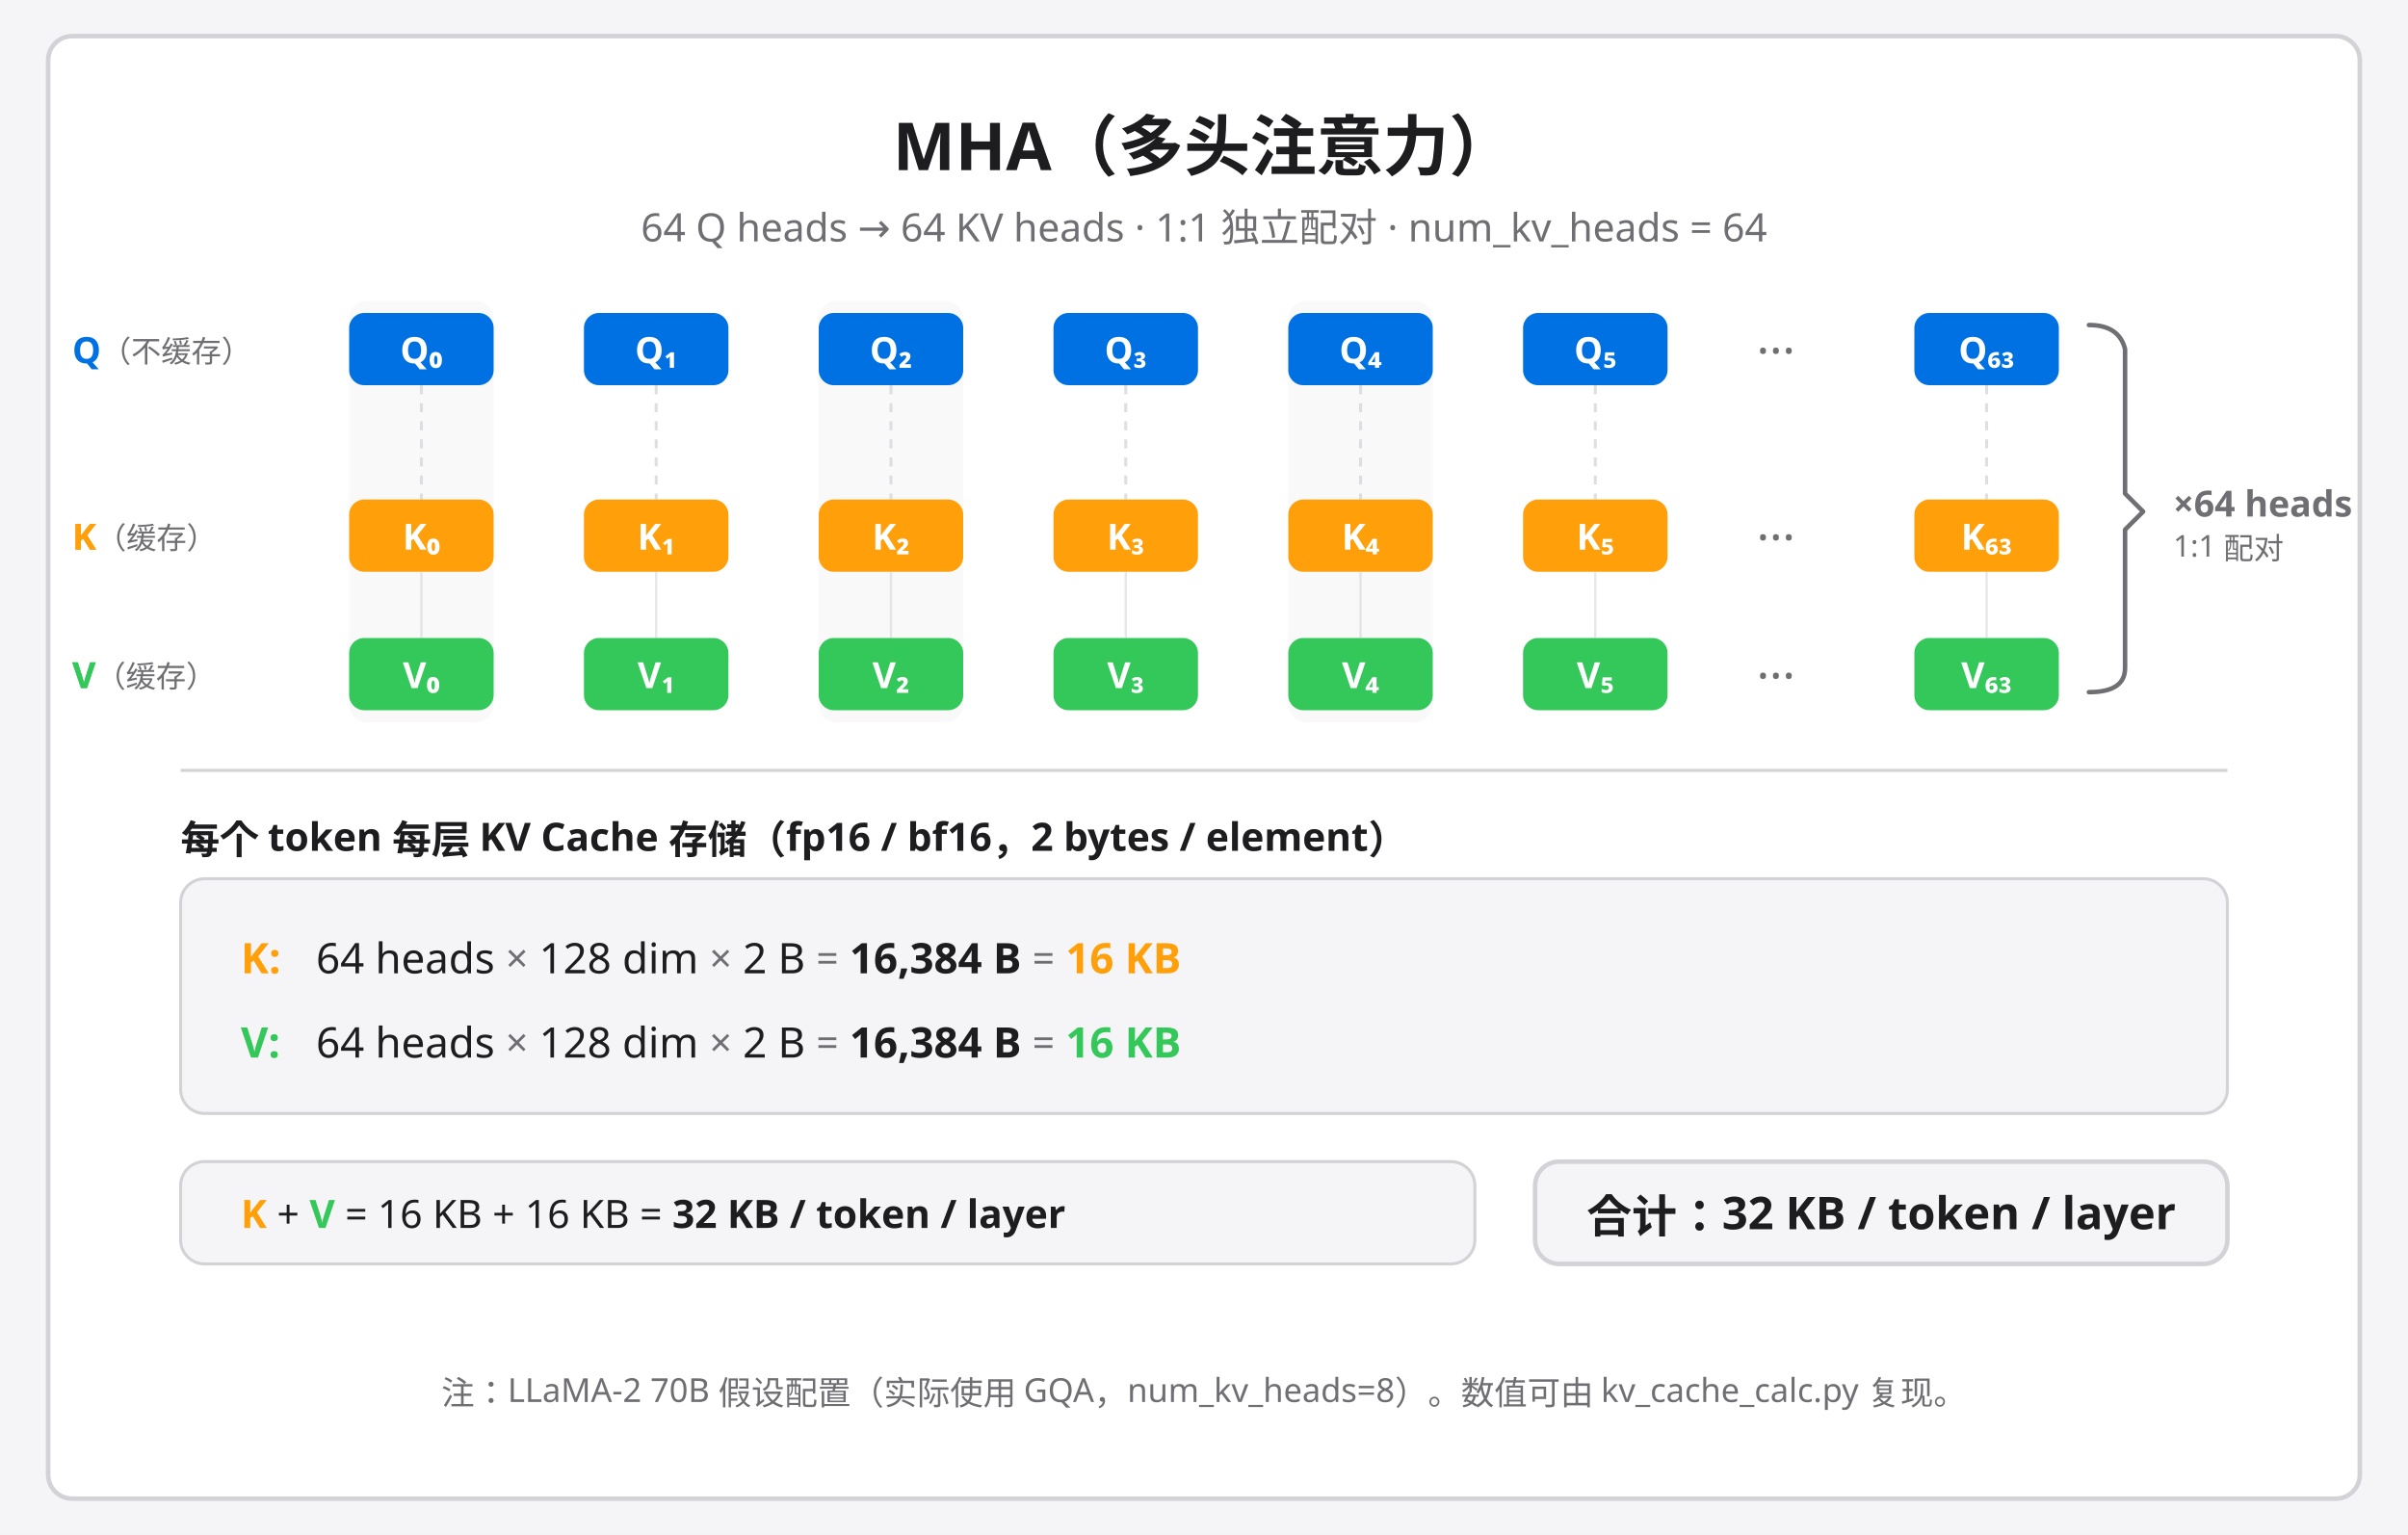
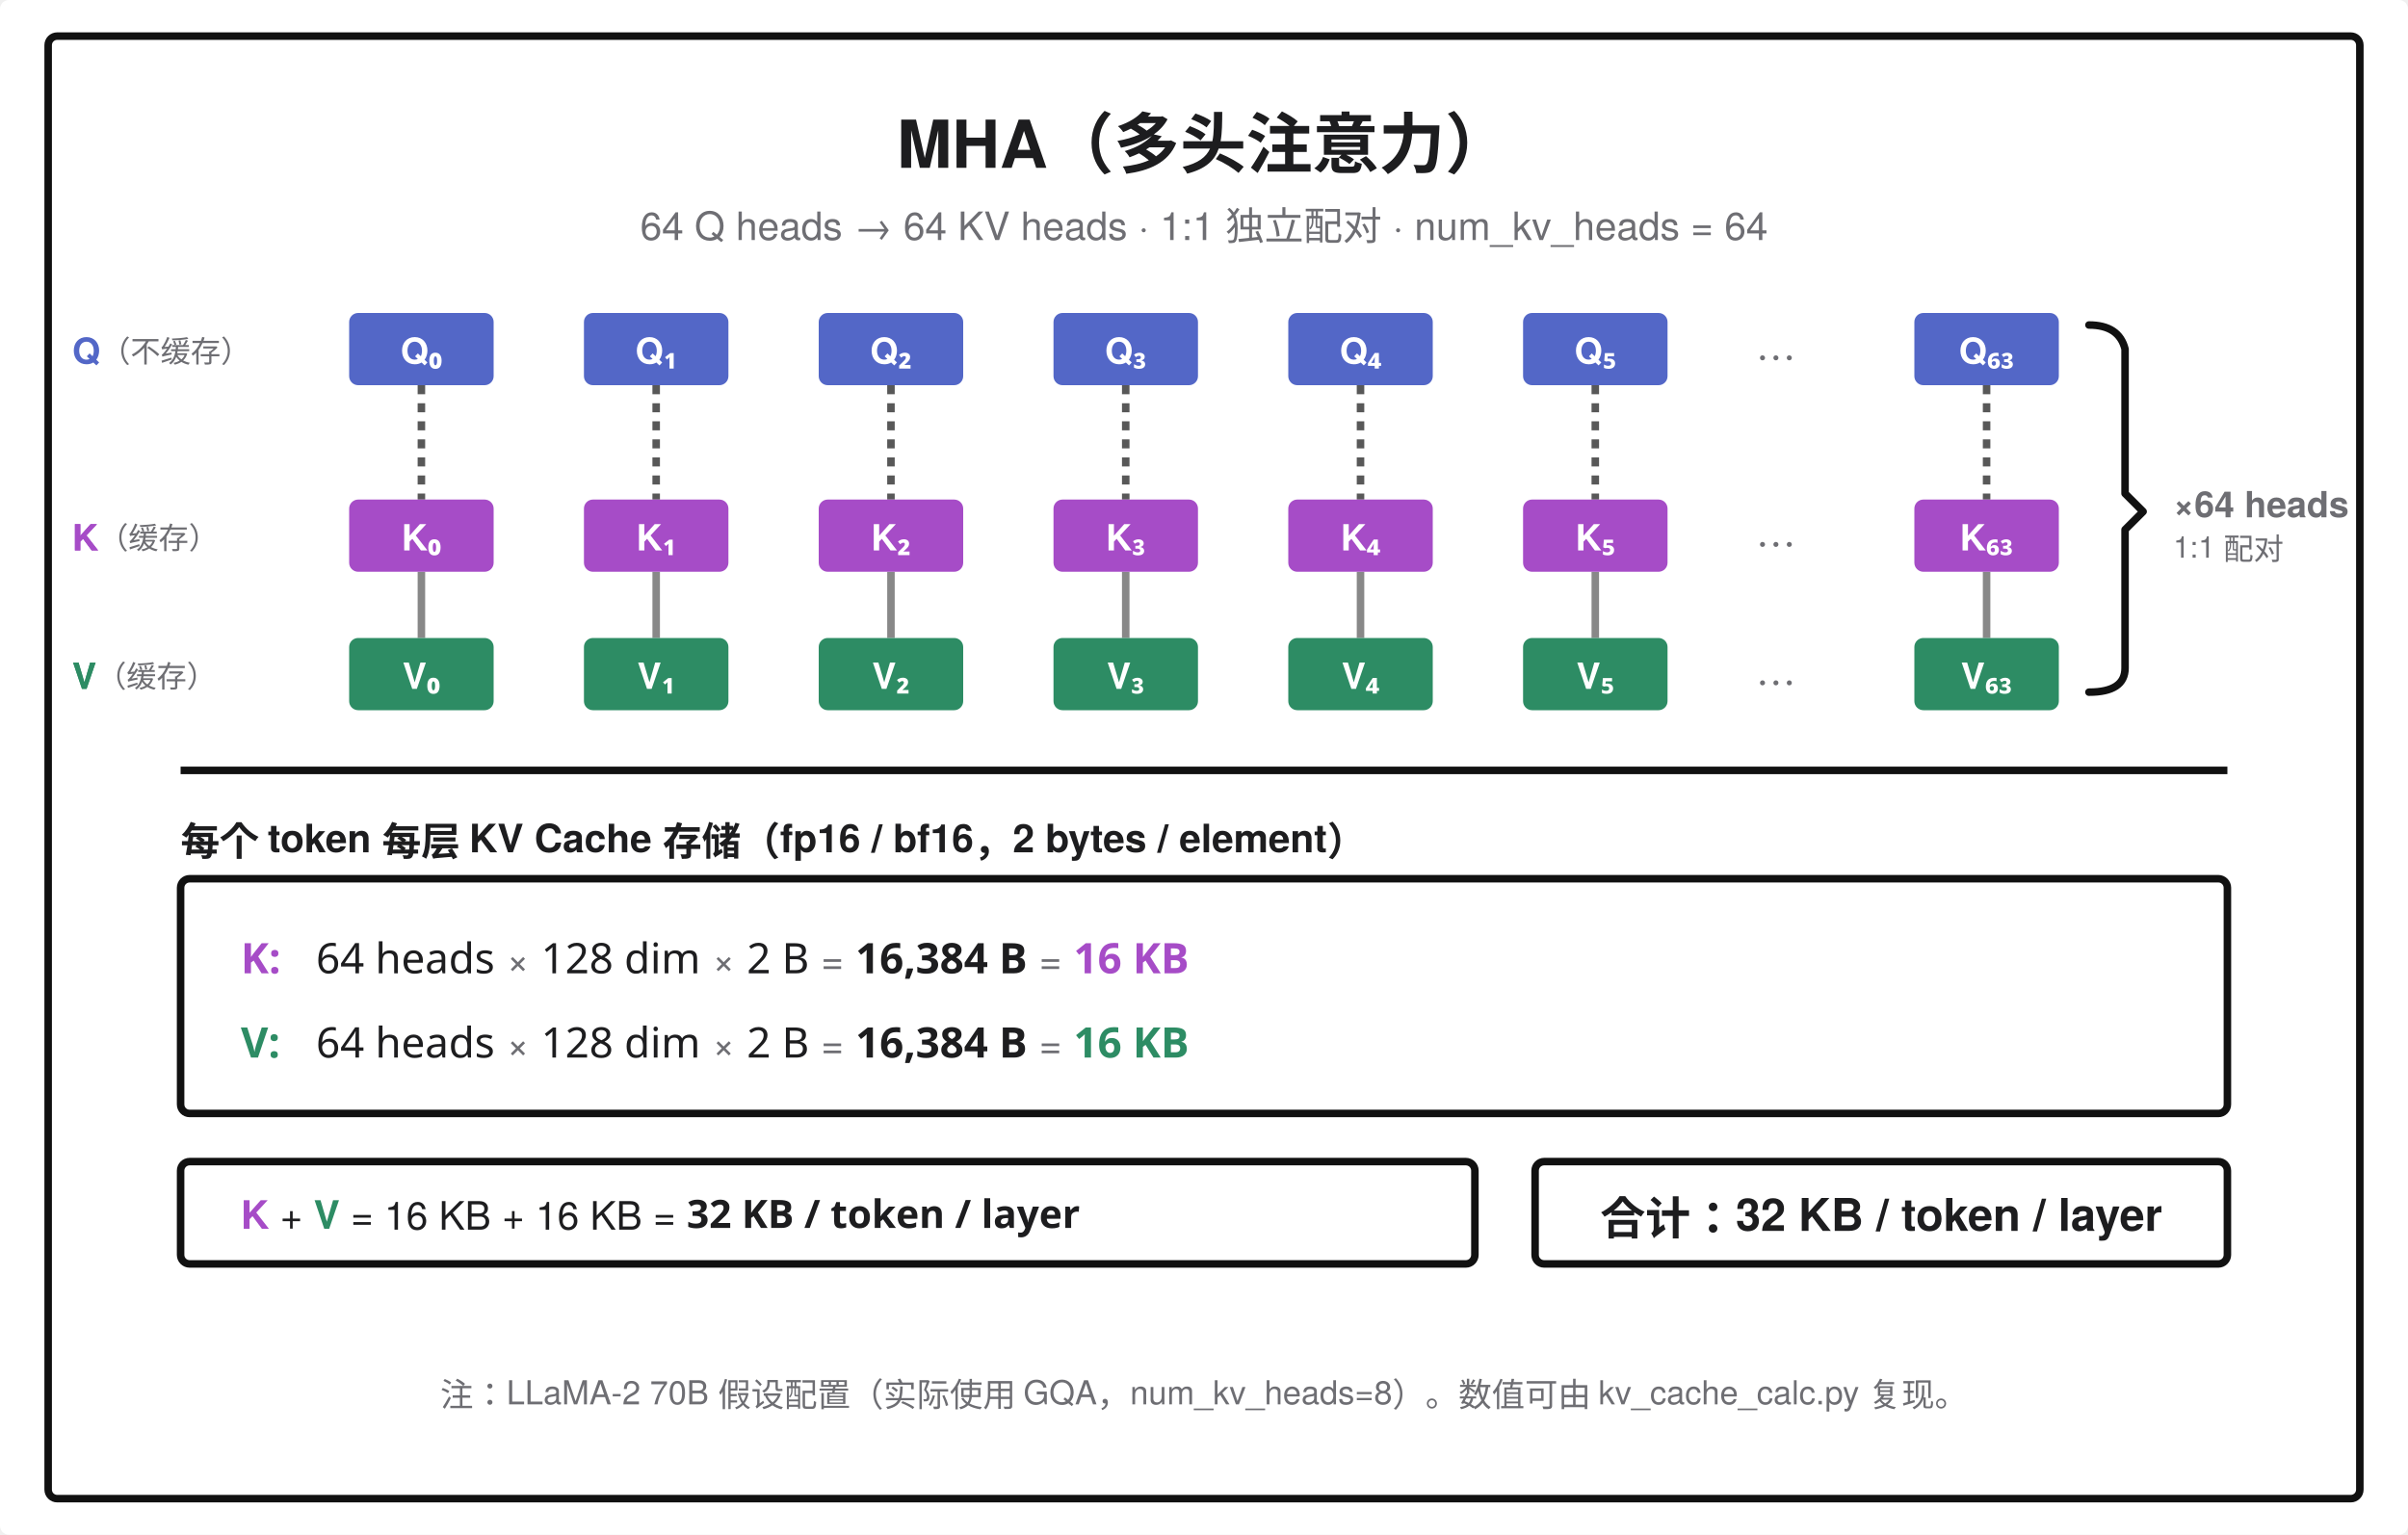
<svg xmlns="http://www.w3.org/2000/svg" viewBox="0 0 800 510" width="800" height="510">
  <defs>
    <style>
      text { font-family: Avenir Next, Segoe UI, sans-serif; }
      .mono { font-family: Avenir Next, Segoe UI, sans-serif; }
    </style>
  </defs>
  <rect width="100%" height="100%" fill="#F5F5F7" />
  <rect x="16" y="12" width="768" height="486" rx="8" fill="#FFFFFF" stroke="#D2D2D7" stroke-width="1.5" />
  <text x="400" y="46" text-anchor="middle" dominant-baseline="central" font-size="22" font-weight="700" fill="#1D1D1F">MHA（多头注意力）</text>
  <text x="400" y="74" text-anchor="middle" dominant-baseline="central" font-size="13" fill="#6E6E73">64 Q heads → 64 KV heads · 1:1 独立配对 · num_kv_heads = 64</text>
  <rect x="116" y="100" width="48" height="140" rx="6" fill="#F5F5F7" opacity="0.6" />
  <rect x="272" y="100" width="48" height="140" rx="6" fill="#F5F5F7" opacity="0.6" />
  <rect x="428" y="100" width="48" height="140" rx="6" fill="#F5F5F7" opacity="0.6" />
  <g stroke="#D2D2D7" stroke-width="1" stroke-dasharray="3,3" opacity="0.7">
    <line x1="140" y1="128" x2="140" y2="166" />
    <line x1="218" y1="128" x2="218" y2="166" />
    <line x1="296" y1="128" x2="296" y2="166" />
    <line x1="374" y1="128" x2="374" y2="166" />
    <line x1="452" y1="128" x2="452" y2="166" />
    <line x1="530" y1="128" x2="530" y2="166" />
    <line x1="660" y1="128" x2="660" y2="166" />
  </g>
  <g stroke="#D2D2D7" stroke-width="0.8" opacity="0.5">
    <line x1="140" y1="190" x2="140" y2="212" />
    <line x1="218" y1="190" x2="218" y2="212" />
    <line x1="296" y1="190" x2="296" y2="212" />
    <line x1="374" y1="190" x2="374" y2="212" />
    <line x1="452" y1="190" x2="452" y2="212" />
    <line x1="530" y1="190" x2="530" y2="212" />
    <line x1="660" y1="190" x2="660" y2="212" />
  </g>
  <g font-size="12" font-weight="600" fill="#FFFFFF" text-anchor="middle" dominant-baseline="central">
    <rect x="116" y="104" width="48" height="24" rx="5" fill="#0071E3" />
    <text x="140" y="116">Q₀</text>
    <rect x="194" y="104" width="48" height="24" rx="5" fill="#0071E3" />
    <text x="218" y="116">Q₁</text>
    <rect x="272" y="104" width="48" height="24" rx="5" fill="#0071E3" />
    <text x="296" y="116">Q₂</text>
    <rect x="350" y="104" width="48" height="24" rx="5" fill="#0071E3" />
    <text x="374" y="116">Q₃</text>
    <rect x="428" y="104" width="48" height="24" rx="5" fill="#0071E3" />
    <text x="452" y="116">Q₄</text>
    <rect x="506" y="104" width="48" height="24" rx="5" fill="#0071E3" />
    <text x="530" y="116">Q₅</text>
    <text x="590" y="116" font-size="16" fill="#6E6E73" font-weight="400">···</text>
    <rect x="636" y="104" width="48" height="24" rx="5" fill="#0071E3" />
    <text x="660" y="116">Q₆₃</text>
  </g>
  <text x="24" y="116" dominant-baseline="central" font-size="12" font-weight="600" fill="#0071E3">Q<tspan font-weight="400" font-size="10" fill="#6E6E73">（不缓存）</tspan>
  </text>
  <text x="24" y="178" dominant-baseline="central" font-size="12" font-weight="600" fill="#FF9F0A">K<tspan font-weight="400" font-size="10" fill="#6E6E73">（缓存）</tspan>
  </text>
  <text x="24" y="224" dominant-baseline="central" font-size="12" font-weight="600" fill="#34C759">V<tspan font-weight="400" font-size="10" fill="#6E6E73">（缓存）</tspan>
  </text>
  <g font-size="12" font-weight="600" fill="#FFFFFF" text-anchor="middle" dominant-baseline="central">
    <rect x="116" y="166" width="48" height="24" rx="5" fill="#FF9F0A" />
    <text x="140" y="178">K₀</text>
    <rect x="194" y="166" width="48" height="24" rx="5" fill="#FF9F0A" />
    <text x="218" y="178">K₁</text>
    <rect x="272" y="166" width="48" height="24" rx="5" fill="#FF9F0A" />
    <text x="296" y="178">K₂</text>
    <rect x="350" y="166" width="48" height="24" rx="5" fill="#FF9F0A" />
    <text x="374" y="178">K₃</text>
    <rect x="428" y="166" width="48" height="24" rx="5" fill="#FF9F0A" />
    <text x="452" y="178">K₄</text>
    <rect x="506" y="166" width="48" height="24" rx="5" fill="#FF9F0A" />
    <text x="530" y="178">K₅</text>
    <text x="590" y="178" font-size="16" fill="#6E6E73" font-weight="400">···</text>
    <rect x="636" y="166" width="48" height="24" rx="5" fill="#FF9F0A" />
    <text x="660" y="178">K₆₃</text>
  </g>
  <text x="24" y="178" dominant-baseline="central" font-size="12" font-weight="600" fill="#FF9F0A">K</text>
  <g font-size="12" font-weight="600" fill="#FFFFFF" text-anchor="middle" dominant-baseline="central">
    <rect x="116" y="212" width="48" height="24" rx="5" fill="#34C759" />
    <text x="140" y="224">V₀</text>
    <rect x="194" y="212" width="48" height="24" rx="5" fill="#34C759" />
    <text x="218" y="224">V₁</text>
    <rect x="272" y="212" width="48" height="24" rx="5" fill="#34C759" />
    <text x="296" y="224">V₂</text>
    <rect x="350" y="212" width="48" height="24" rx="5" fill="#34C759" />
    <text x="374" y="224">V₃</text>
    <rect x="428" y="212" width="48" height="24" rx="5" fill="#34C759" />
    <text x="452" y="224">V₄</text>
    <rect x="506" y="212" width="48" height="24" rx="5" fill="#34C759" />
    <text x="530" y="224">V₅</text>
    <text x="590" y="224" font-size="16" fill="#6E6E73" font-weight="400">···</text>
    <rect x="636" y="212" width="48" height="24" rx="5" fill="#34C759" />
    <text x="660" y="224">V₆₃</text>
  </g>
  <text x="24" y="224" dominant-baseline="central" font-size="12" font-weight="600" fill="#34C759">V</text>
  <path d="M 694,108            Q 704,108 706,116            L 706,164            L 712,170            L 706,176            L 706,222            Q 706,230 694,230" fill="none" stroke="#6E6E73" stroke-width="1.5" stroke-linecap="round" stroke-linejoin="round" />
  <text x="722" y="167" dominant-baseline="central" font-size="12" font-weight="600" fill="#6E6E73">×64 heads</text>
  <text x="722" y="181" dominant-baseline="central" font-size="10" fill="#6E6E73">1:1 配对</text>
  <line x1="60" y1="256" x2="740" y2="256" stroke="#D2D2D7" stroke-width="1" />
  <text x="60" y="278" dominant-baseline="central" font-size="13" font-weight="700" fill="#1D1D1F">每个 token 每层 KV Cache 存储（fp16 / bf16，2 bytes / element）</text>
  <rect x="60" y="292" width="680" height="78" rx="8" fill="#F5F5F7" stroke="#D2D2D7" stroke-width="1" />
  <text x="80" y="318" dominant-baseline="central" font-size="14" font-weight="600" fill="#FF9F0A" class="mono">K:</text>
  <text x="105" y="318" dominant-baseline="central" font-size="14" fill="#1D1D1F">
    <tspan class="mono">64 heads</tspan>
    <tspan fill="#6E6E73" font-size="13"> × </tspan>
    <tspan class="mono">128 dim</tspan>
    <tspan fill="#6E6E73" font-size="13"> × </tspan>
    <tspan class="mono">2 B</tspan>
    <tspan fill="#6E6E73" font-size="13"> = </tspan>
    <tspan class="mono" font-weight="600">16,384 B</tspan>
    <tspan fill="#6E6E73" font-size="13"> = </tspan>
    <tspan class="mono" font-weight="700" fill="#FF9F0A">16 KB</tspan>
  </text>
  <text x="80" y="346" dominant-baseline="central" font-size="14" font-weight="600" fill="#34C759" class="mono">V:</text>
  <text x="105" y="346" dominant-baseline="central" font-size="14" fill="#1D1D1F">
    <tspan class="mono">64 heads</tspan>
    <tspan fill="#6E6E73" font-size="13"> × </tspan>
    <tspan class="mono">128 dim</tspan>
    <tspan fill="#6E6E73" font-size="13"> × </tspan>
    <tspan class="mono">2 B</tspan>
    <tspan fill="#6E6E73" font-size="13"> = </tspan>
    <tspan class="mono" font-weight="600">16,384 B</tspan>
    <tspan fill="#6E6E73" font-size="13"> = </tspan>
    <tspan class="mono" font-weight="700" fill="#34C759">16 KB</tspan>
  </text>
  <rect x="60" y="386" width="430" height="34" rx="8" fill="#F5F5F7" stroke="#D2D2D7" stroke-width="1" />
  <text x="80" y="403" dominant-baseline="central" font-size="13" fill="#1D1D1F">
    <tspan fill="#FF9F0A" font-weight="600">K</tspan>
    <tspan> + </tspan>
    <tspan fill="#34C759" font-weight="600">V</tspan>
    <tspan> = 16 KB + 16 KB = </tspan>
    <tspan class="mono" font-weight="700">32 KB / token / layer</tspan>
  </text>
  <rect x="510" y="386" width="230" height="34" rx="8" fill="#F5F5F7" stroke="#D2D2D7" stroke-width="1.5" />
  <text x="625" y="403" text-anchor="middle" dominant-baseline="central" font-size="15" font-weight="700" fill="#1D1D1F">合计：32 KB / token / layer</text>
  <text x="400" y="462" text-anchor="middle" dominant-baseline="central" font-size="11" fill="#6E6E73">
    注：LLaMA-2 70B 假设配置（实际使用 GQA，num_kv_heads=8）。数值可由 kv_cache_calc.py 复现。
  </text>
+   <style id="editorial-diagram-style">
+     text { font-family: Helvetica Neue, Segoe UI, sans-serif; letter-spacing: 0; }
+     text[font-weight="700"] { font-weight: 800; }
+     rect { rx: 3px; }
+     [fill="#F5F5F7" i] { fill: #FFFFFF !important; }
+     [fill="#0071E3" i] { fill: #5367C7 !important; }
+     [fill="#FF9F0A" i] { fill: #A64CC7 !important; }
+     [fill="#34C759" i] { fill: #2D8C64 !important; }
+     [fill="#EAF3FC" i] { fill: #DDE0F1 !important; }
+     [fill="#FFF4E5" i] { fill: #F2E6D8 !important; }
+     [fill="#EAF8EE" i] { fill: #DCEBDF !important; }
+     [stroke="#D2D2D7" i], [stroke="#6E6E73" i], [stroke="#0071E3" i], [stroke="#FF9F0A" i], [stroke="#34C759" i] { stroke: #111111 !important; stroke-width: 2.5 !important; }
+   </style>
</svg>
